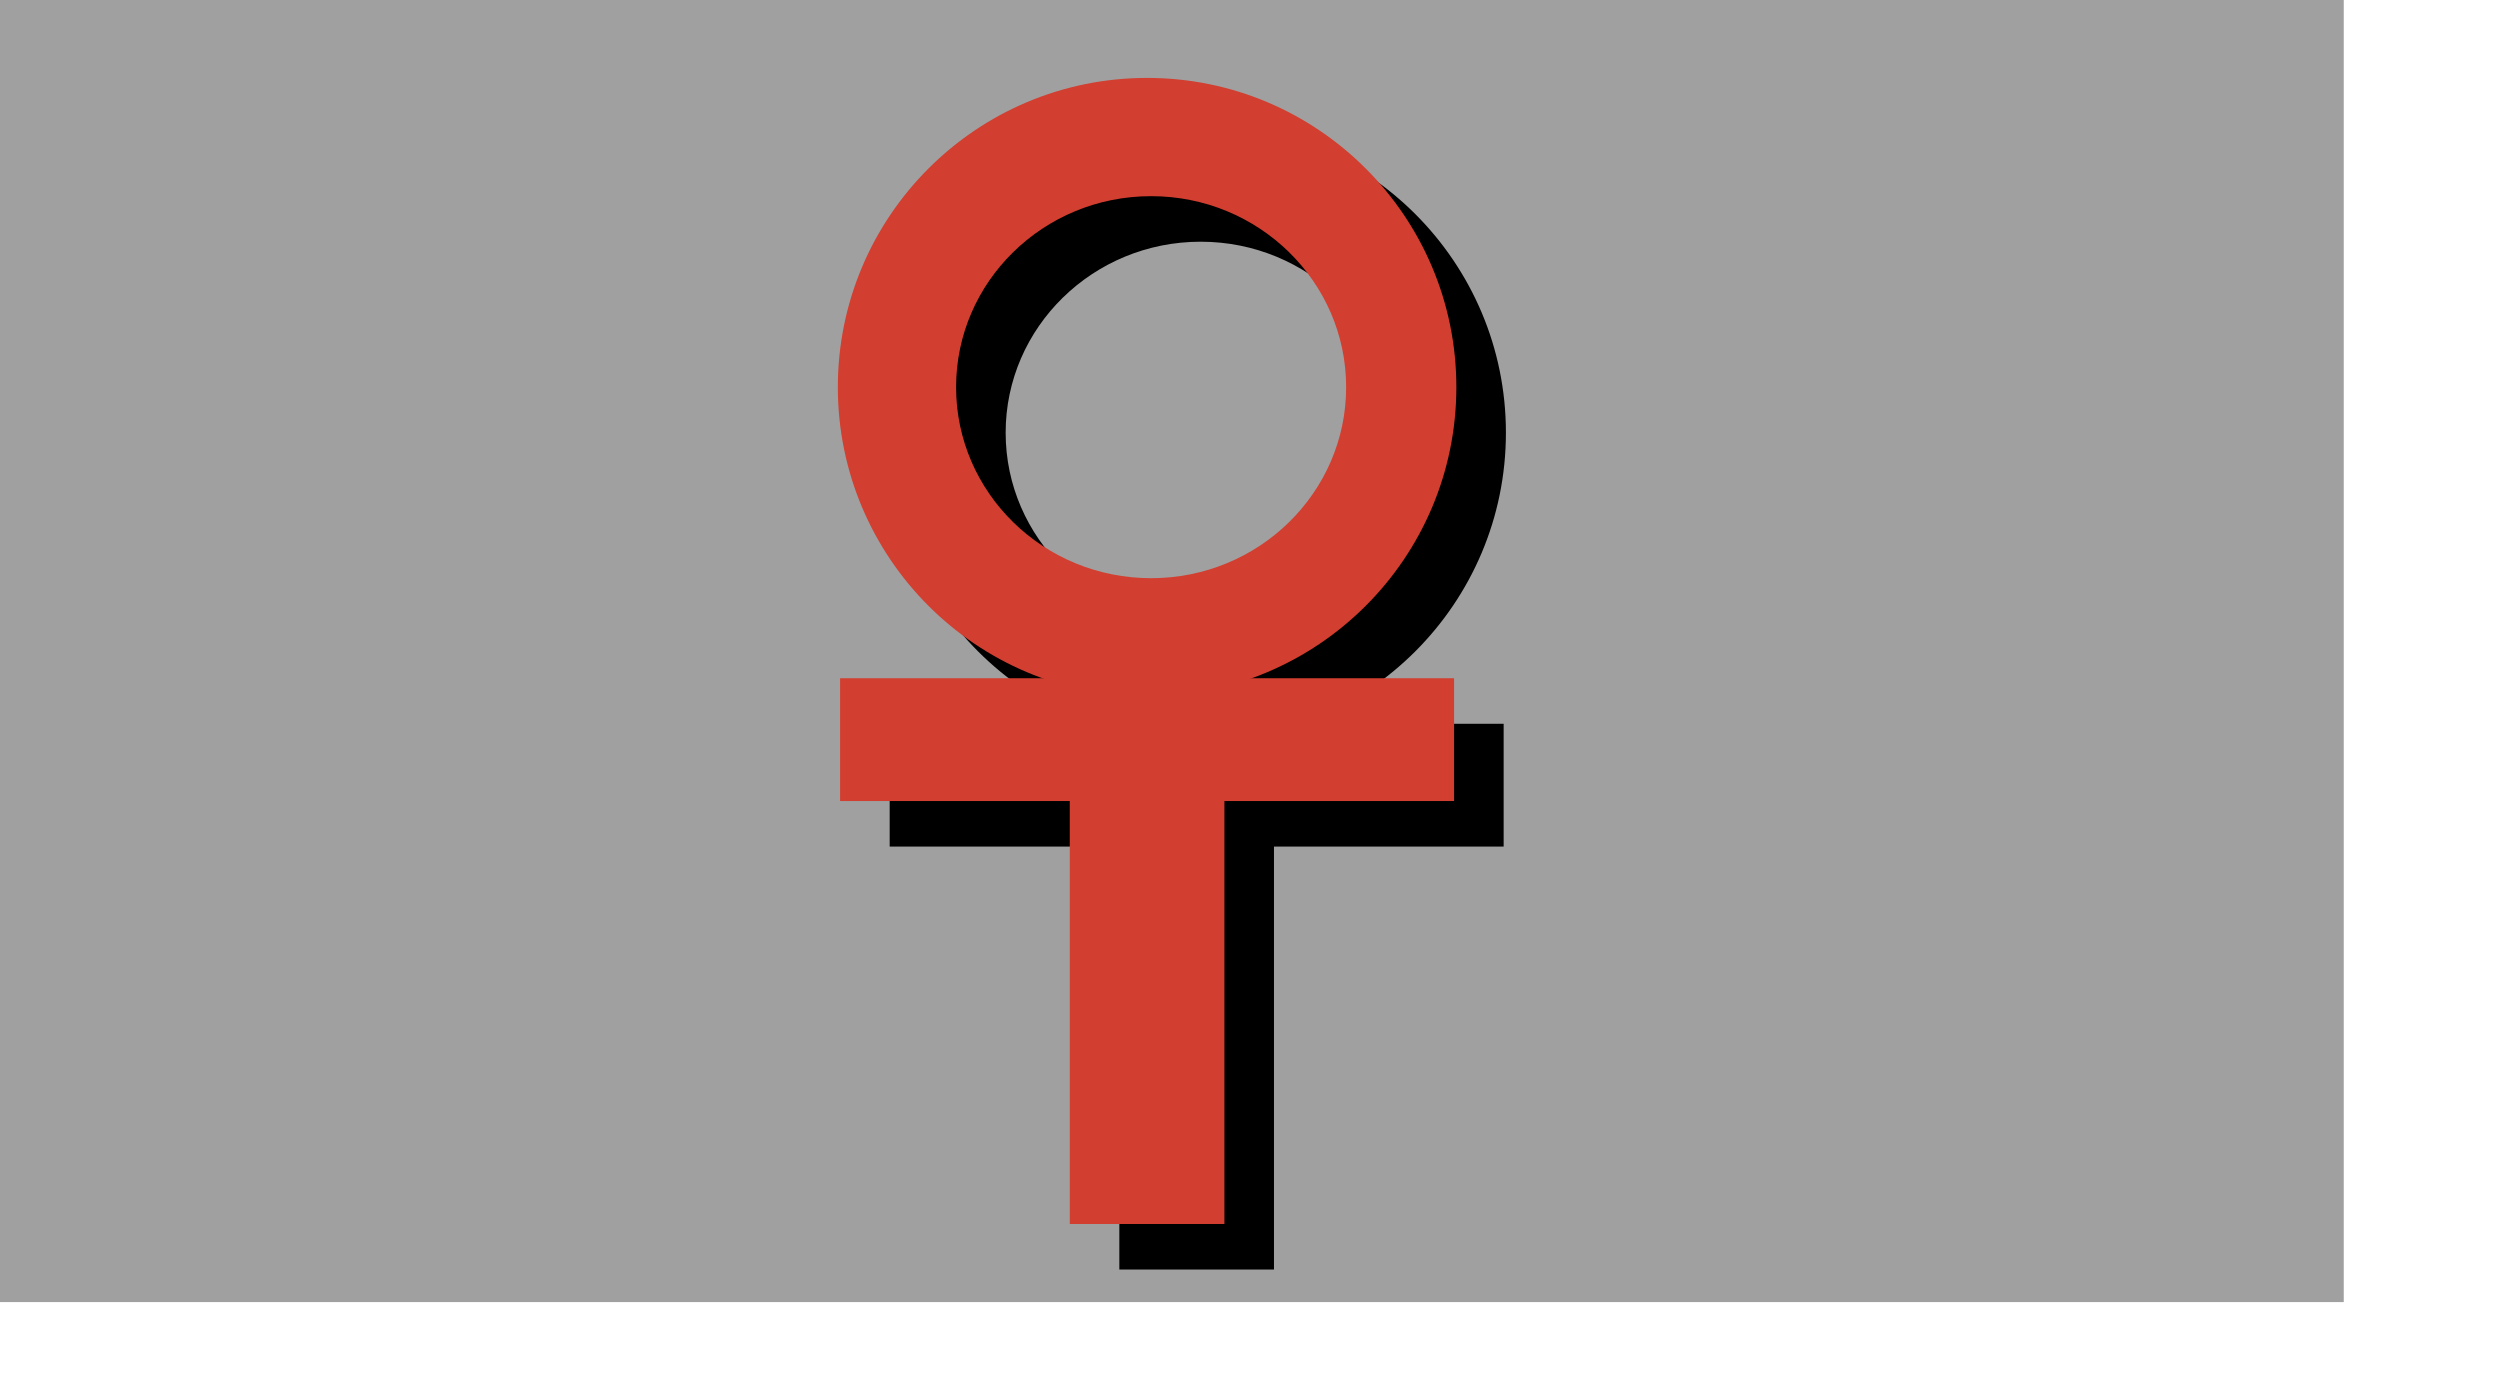
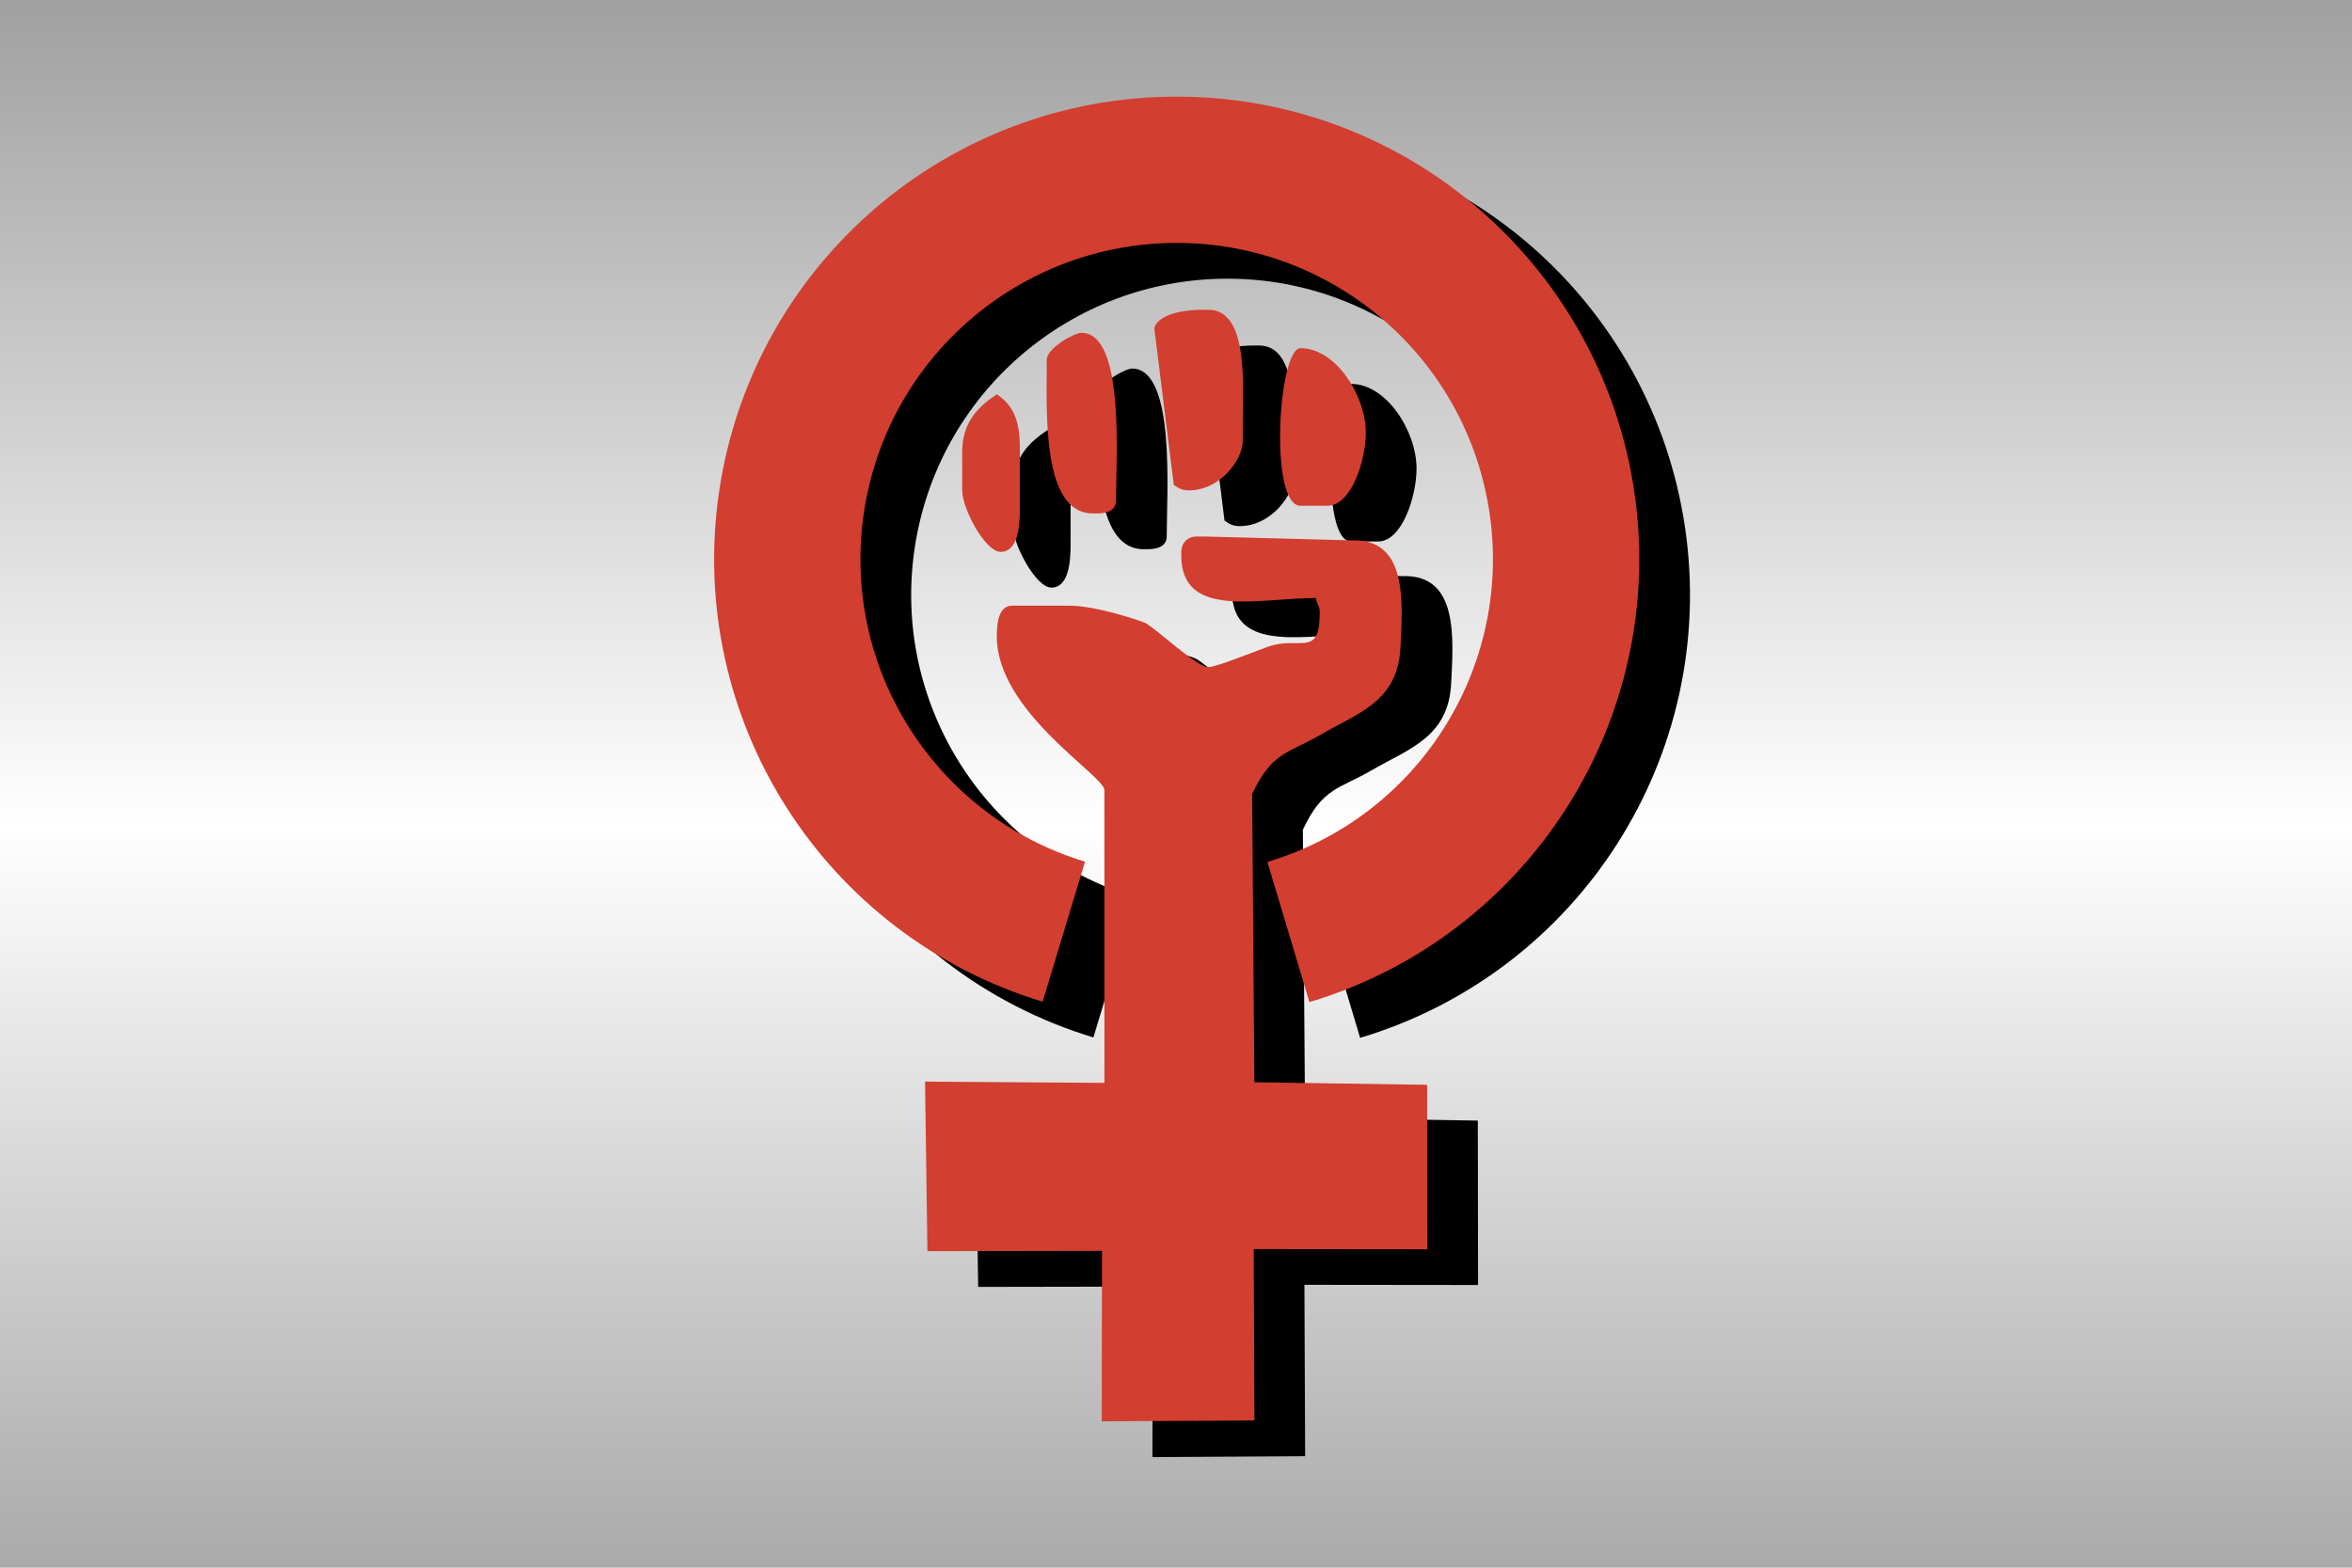
- <svg xmlns="http://www.w3.org/2000/svg" xmlns:xlink="http://www.w3.org/1999/xlink" id="svg548" width="360mm" height="200mm">
-   <defs id="defs550">
-     <linearGradient id="linearGradient589">
-       <stop style="stop-color:#cad2dd;stop-opacity:1;" offset="0" id="stop590" />
-       <stop style="stop-color:#000000;stop-opacity:1;" offset="1" id="stop591" />
+ <svg xmlns="http://www.w3.org/2000/svg" xmlns:xlink="http://www.w3.org/1999/xlink" xml:space="preserve" width="6000" height="4000" style="shape-rendering:geometricPrecision; text-rendering:geometricPrecision; image-rendering:optimizeQuality; fill-rule:evenodd; clip-rule:evenodd" viewBox="0 0 2550 3300" id="svg2" version="1.0">
+   <defs id="defs4">
+     <linearGradient id="linearGradient1888">
+       <stop style="stop-color:#a0a0a0;stop-opacity:1;" offset="0" id="stop1890" />
+       <stop id="stop1906" offset="0.5" style="stop-color:white;stop-opacity:1;" />
+       <stop id="stop1904" offset="1" style="stop-color:#a0a0a0;stop-opacity:1;" />
    </linearGradient>
-     <linearGradient id="linearGradient561">
-       <stop style="stop-color:#ca7d25;stop-opacity:1;" offset="0" id="stop562" />
-       <stop style="stop-color:#ffba77;stop-opacity:1;" offset="1" id="stop563" />
-     </linearGradient>
-     <linearGradient xlink:href="#linearGradient561" id="linearGradient564" x1="0.505" y1="-0" x2="0.505" y2="0.987" gradientUnits="objectBoundingBox" spreadMethod="pad" />
-     <radialGradient xlink:href="#linearGradient589" id="radialGradient588" cx="0.495" cy="-0.272" fx="0.495" fy="-0.272" r="1.395" gradientUnits="objectBoundingBox" spreadMethod="pad" />
+     <style type="text/css" id="style6">
+    
+     .fil0 {fill:#5B197B}
+     .fil1 {fill:#DDC6EA}
+     .fil3 {fill:#DDCAED}
+     .fil2 {fill:#DEC5ED}
+    
+   </style>
+     <linearGradient xlink:href="#linearGradient1888" id="linearGradient1894" x1="1163.395" y1="0" x2="1163.395" y2="3475.066" gradientUnits="userSpaceOnUse" />
  </defs>
-   <rect style="font-size:12;fill:#a0a0a0;fill-rule:evenodd;stroke-width:1pt;fill-opacity:1;" id="rect562" width="1275.591" height="708.661" x="0" y="-0" />
-   <g id="g599" transform="translate(280.9268,-2.842171e-14)">
-     <g id="g586" style="fill:#000000;fill-opacity:1;" transform="translate(26.97624,24.78635)">
-       <rect style="font-size:12;fill-rule:evenodd;stroke-width:1pt;" id="rect587" width="334.152" height="66.83" x="165.166" y="369.134" transform="translate(11.13834,-3.051758e-5)" />
-       <rect style="font-size:12;fill-rule:evenodd;stroke-width:1pt;" id="rect588" width="84.157" height="245.045" x="301.302" y="421.113" />
-       <path style="font-size:12;fill-rule:evenodd;stroke-width:1pt;" d="M 496.842,210.722 C 496.842,303.631 421.439,379.036 328.529,379.036 C 235.62,379.036 160.215,303.631 160.215,210.722 C 160.215,117.813 235.62,42.408 328.529,42.408 C 421.439,42.408 496.842,117.813 496.842,210.722 z M 436.864,210.722 C 436.864,268.107 389.312,314.68 330.718,314.68 C 272.125,314.68 224.571,268.107 224.571,210.722 C 224.571,153.337 272.125,106.763 330.718,106.763 C 389.312,106.763 436.864,153.337 436.864,210.722 z " id="path589" transform="translate(14.85184,-3.051758e-5)" />
-     </g>
-     <g id="g582" style="fill:#d23e2f;fill-opacity:1;">
-       <rect style="font-size:12;fill-rule:evenodd;stroke-width:1pt;" id="rect557" width="334.152" height="66.83" x="165.166" y="369.134" transform="translate(11.13834,-3.051758e-5)" />
-       <rect style="font-size:12;fill-rule:evenodd;stroke-width:1pt;" id="rect558" width="84.157" height="245.045" x="301.302" y="421.113" />
-       <path style="font-size:12;fill-rule:evenodd;stroke-width:1pt;" d="M 496.842,210.722 C 496.842,303.631 421.439,379.036 328.529,379.036 C 235.62,379.036 160.215,303.631 160.215,210.722 C 160.215,117.813 235.62,42.408 328.529,42.408 C 421.439,42.408 496.842,117.813 496.842,210.722 z M 436.864,210.722 C 436.864,268.107 389.312,314.68 330.718,314.68 C 272.125,314.68 224.571,268.107 224.571,210.722 C 224.571,153.337 272.125,106.763 330.718,106.763 C 389.312,106.763 436.864,153.337 436.864,210.722 z " id="path565" transform="translate(14.85184,-3.051758e-5)" />
+   <rect id="_39056688" class="fil0" x="-1200" y="-2.2737368e-013" width="4950" height="3300" style="fill:url(#linearGradient1894);fill-opacity:1.0" />
+   <g id="g3808" transform="matrix(0.828105,0,0,0.828105,235.0523,245.0315)">
+     <path id="path3790" class="fil1" d="M 1329.836,631.184 L 1379.142,1027.589 C 1389.232,1033.858 1397.095,1041.497 1417.757,1041.497 C 1495.064,1041.497 1554.531,965.686 1554.531,914.498 L 1554.531,875.419 C 1554.531,772.978 1569.887,582.338 1466.604,582.338 L 1456.834,582.338 C 1351.849,582.338 1329.118,618.299 1329.836,631.185 L 1329.836,631.184 L 1329.836,631.184 z " style="fill:black;fill-opacity:1;fill-rule:evenodd" />
+     <path id="path3792" class="fil2" d="M 1056.295,709.341 C 1056.295,839.902 1042.319,1100.115 1173.528,1100.115 L 1183.298,1100.115 C 1224.656,1100.115 1231.262,1081.56 1232.144,1070.808 C 1232.144,959.085 1255.505,640.956 1144.222,640.956 C 1126.819,640.956 1056.296,679.799 1056.296,709.342 L 1056.296,709.341 L 1056.295,709.341 z " style="fill:black;fill-opacity:1;fill-rule:evenodd" />
+     <path id="path3794" class="fil2" d="M 1701.076,1080.578 L 1769.462,1080.578 C 1830.552,1080.578 1867.155,965.295 1867.155,894.959 C 1867.155,801.232 1791.218,680.035 1701.076,680.035 C 1644.495,680.035 1620.547,1080.579 1701.076,1080.579 L 1701.076,1080.578 L 1701.076,1080.578 z " style="fill:black;fill-opacity:1;fill-rule:evenodd" />
+     <path id="path3796" class="fil2" d="M 841.371,943.806 L 841.371,1041.498 C 841.371,1087.845 899.617,1197.81 939.064,1197.81 C 982.102,1197.81 987.909,1135.037 987.909,1090.349 L 987.909,934.036 C 987.909,864.225 971.504,825.533 929.294,797.268 C 883.305,828.062 841.371,867.441 841.371,943.806 L 841.371,943.806 L 841.371,943.806 z " style="fill:black;fill-opacity:1;fill-rule:evenodd" />
+     <path id="path3798" class="fil3" d="M 1837.846,1168.496 L 1828.076,1168.496 L 1456.839,1158.726 L 1437.303,1158.726 C 1414.432,1158.726 1398.223,1174.935 1398.223,1197.806 L 1398.223,1207.576 C 1398.223,1369.969 1596.166,1315.039 1740.152,1315.039 C 1746.606,1342.757 1749.918,1331.739 1749.918,1354.115 C 1749.918,1468.132 1698.757,1410.955 1619.471,1438.592 C 1591.28,1448.417 1487.048,1490.886 1466.608,1490.886 C 1438.073,1490.886 1335.744,1394.493 1307.078,1378.717 C 1297.425,1373.655 1181.056,1334.575 1114.911,1334.575 L 968.372,1334.575 C 934.067,1334.575 929.293,1377.927 929.293,1412.731 C 929.293,1604.716 1202.837,1766.327 1202.837,1803.505 L 1202.837,2547.642 L 746.941,2544.4 L 752.982,2975.365 L 1196.644,2974.586 L 1195.998,3407.961 L 1584.032,3405.68 L 1582.178,2970.061 L 2023.463,2970.524 L 2022.898,2552.585 L 1583.839,2545.978 L 1578.25,1813.283 C 1628.911,1705.467 1669.34,1710.811 1754.353,1661.396 C 1846.898,1607.606 1947.981,1578.588 1955.08,1442.044 C 1961.142,1325.455 1972.855,1168.496 1837.844,1168.496 L 1837.845,1168.496 L 1837.846,1168.496 z " style="fill:black;fill-opacity:1;fill-rule:evenodd" />
+     <path transform="matrix(-0.244256,0.806623,-0.806623,-0.244256,2616.922,478.1773)" d="M 2435.349,1143.488 A 1174.186,1174.186 0 1 1 2240.088,495.092" id="path3800" style="fill:none;fill-opacity:1;fill-rule:evenodd;stroke:black;stroke-width:441.243;stroke-linecap:butt;stroke-linejoin:round;stroke-miterlimit:4;stroke-dasharray:none;stroke-opacity:1" />
+     <g id="g3780">
+       <path style="fill:#d23e2f;fill-opacity:1" d="M 1200.93,540.308 L 1250.236,936.713 C 1260.325,942.982 1268.189,950.622 1288.851,950.622 C 1366.158,950.622 1425.624,874.81 1425.624,823.623 L 1425.624,784.544 C 1425.624,682.103 1440.981,491.463 1337.698,491.463 L 1327.928,491.463 C 1222.943,491.463 1200.212,527.424 1200.93,540.309 L 1200.93,540.308 L 1200.93,540.308 z " class="fil1" id="_38730648" />
+       <path style="fill:#d23e2f;fill-opacity:1" d="M 927.389,618.465 C 927.389,749.026 913.413,1009.239 1044.622,1009.239 L 1054.392,1009.239 C 1095.75,1009.239 1102.355,990.684 1103.238,979.932 C 1103.238,868.209 1126.599,550.08 1015.315,550.08 C 997.913,550.08 927.389,588.923 927.389,618.466 L 927.389,618.465 L 927.389,618.465 z " class="fil2" id="_24307896" />
+       <path style="fill:#d23e2f;fill-opacity:1" d="M 1572.17,989.702 L 1640.556,989.702 C 1701.646,989.702 1738.248,874.419 1738.248,804.083 C 1738.248,710.357 1662.312,589.159 1572.17,589.159 C 1515.588,589.159 1491.64,989.703 1572.17,989.703 L 1572.17,989.702 L 1572.17,989.702 z " class="fil2" id="_38383120" />
+       <path style="fill:#d23e2f;fill-opacity:1" d="M 712.465,852.93 L 712.465,950.622 C 712.465,996.969 770.711,1106.935 810.158,1106.935 C 853.196,1106.935 859.003,1044.161 859.003,999.473 L 859.003,843.16 C 859.003,773.349 842.598,734.658 800.388,706.393 C 754.399,737.186 712.465,776.565 712.465,852.931 L 712.465,852.931 L 712.465,852.93 z " class="fil2" id="_24261800" />
+       <path style="fill:#d23e2f;fill-opacity:1" d="M 1708.94,1077.62 L 1699.17,1077.62 L 1327.933,1067.85 L 1308.396,1067.85 C 1285.525,1067.85 1269.317,1084.059 1269.317,1106.93 L 1269.317,1116.7 C 1269.317,1279.093 1467.26,1224.163 1611.246,1224.163 C 1617.7,1251.881 1621.012,1240.863 1621.012,1263.239 C 1621.012,1377.256 1569.851,1320.08 1490.565,1347.716 C 1462.374,1357.542 1358.142,1400.011 1337.702,1400.011 C 1309.167,1400.011 1206.838,1303.617 1178.172,1287.842 C 1168.518,1282.779 1052.15,1243.699 986.005,1243.699 L 839.466,1243.699 C 805.16,1243.699 800.386,1287.052 800.386,1321.855 C 800.386,1513.84 1073.93,1675.451 1073.93,1712.629 L 1073.93,2456.766 L 618.035,2453.524 L 624.076,2884.49 L 1067.737,2883.71 L 1067.092,3317.085 L 1455.125,3314.804 L 1453.272,2879.186 L 1894.556,2879.648 L 1893.992,2461.709 L 1454.933,2455.102 L 1449.344,1722.407 C 1500.005,1614.592 1540.434,1619.935 1625.447,1570.52 C 1717.992,1516.73 1819.074,1487.712 1826.174,1351.168 C 1832.236,1234.579 1843.949,1077.62 1708.938,1077.62 L 1708.939,1077.62 L 1708.94,1077.62 z " class="fil3" id="_39078984" />
+       <path style="opacity:1;fill:none;fill-opacity:1;stroke:#d23e2f;stroke-width:441.243;stroke-linecap:butt;stroke-linejoin:round;stroke-miterlimit:4;stroke-dasharray:none;stroke-opacity:1" id="path1916" d="M 2435.349,1143.488 A 1174.186,1174.186 0 1 1 2240.088,495.092" transform="matrix(-0.244256,0.806623,-0.806623,-0.244256,2488.016,387.3016)" />
    </g>
  </g>
</svg>
